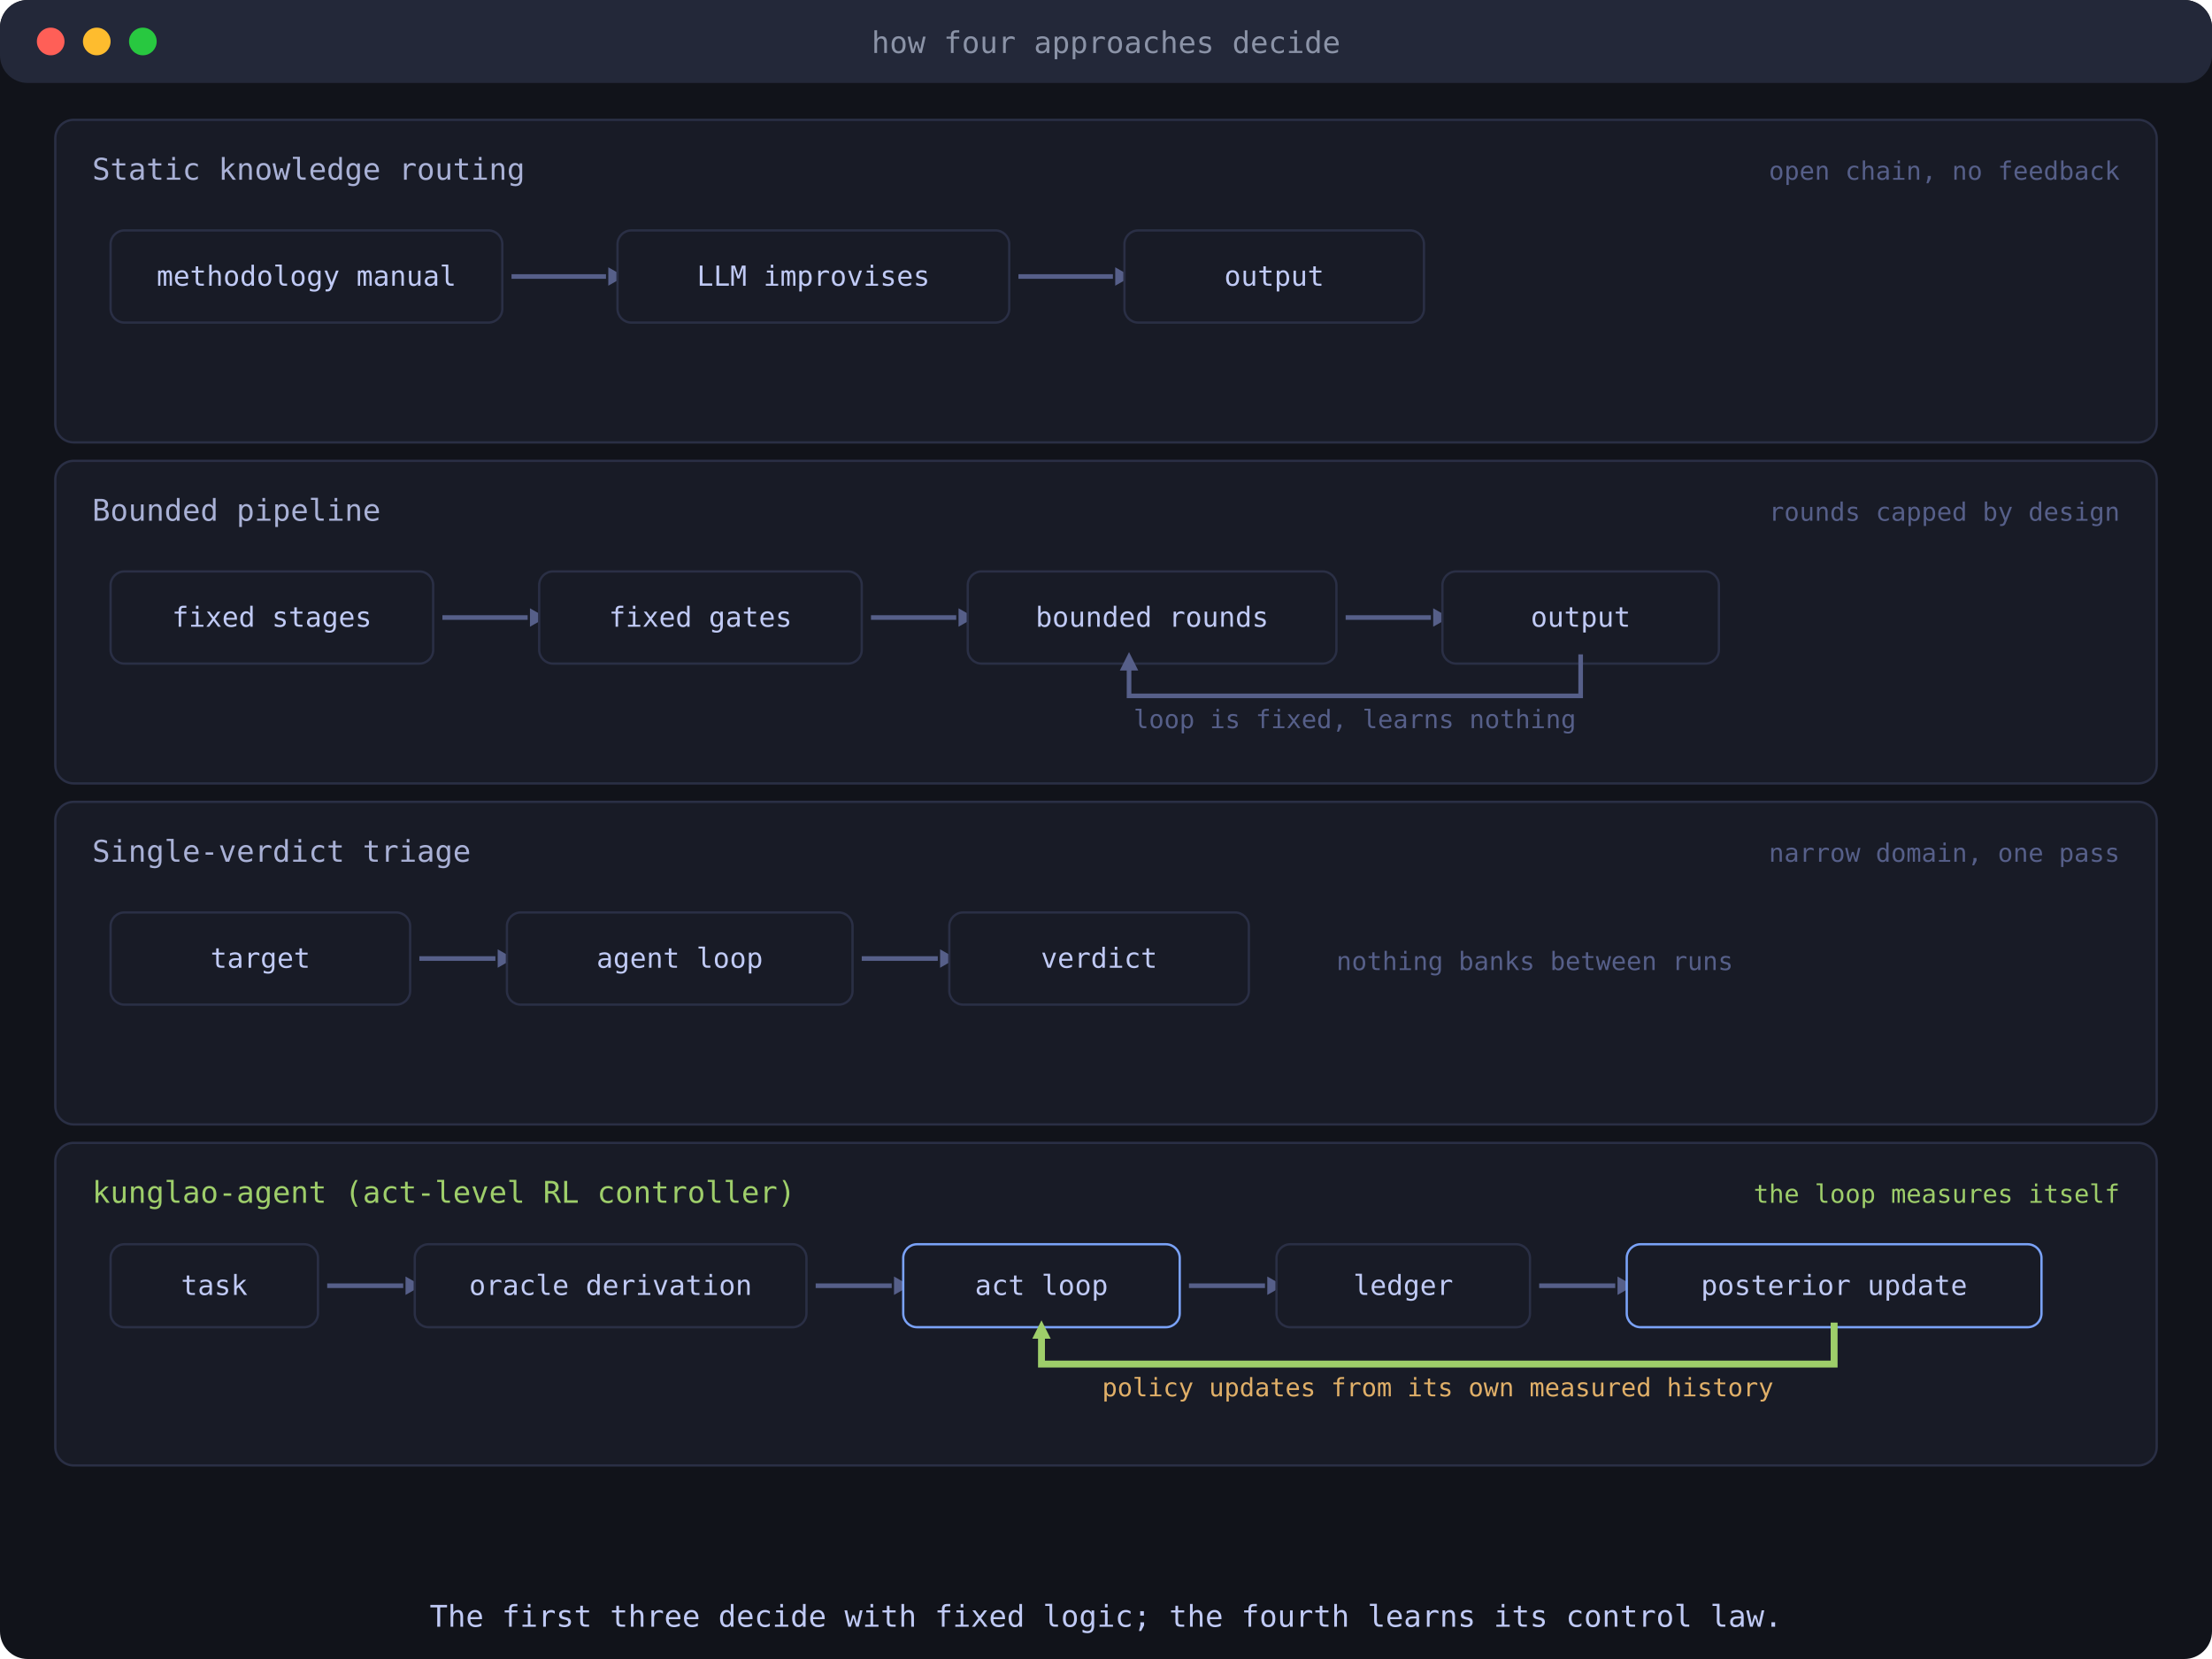
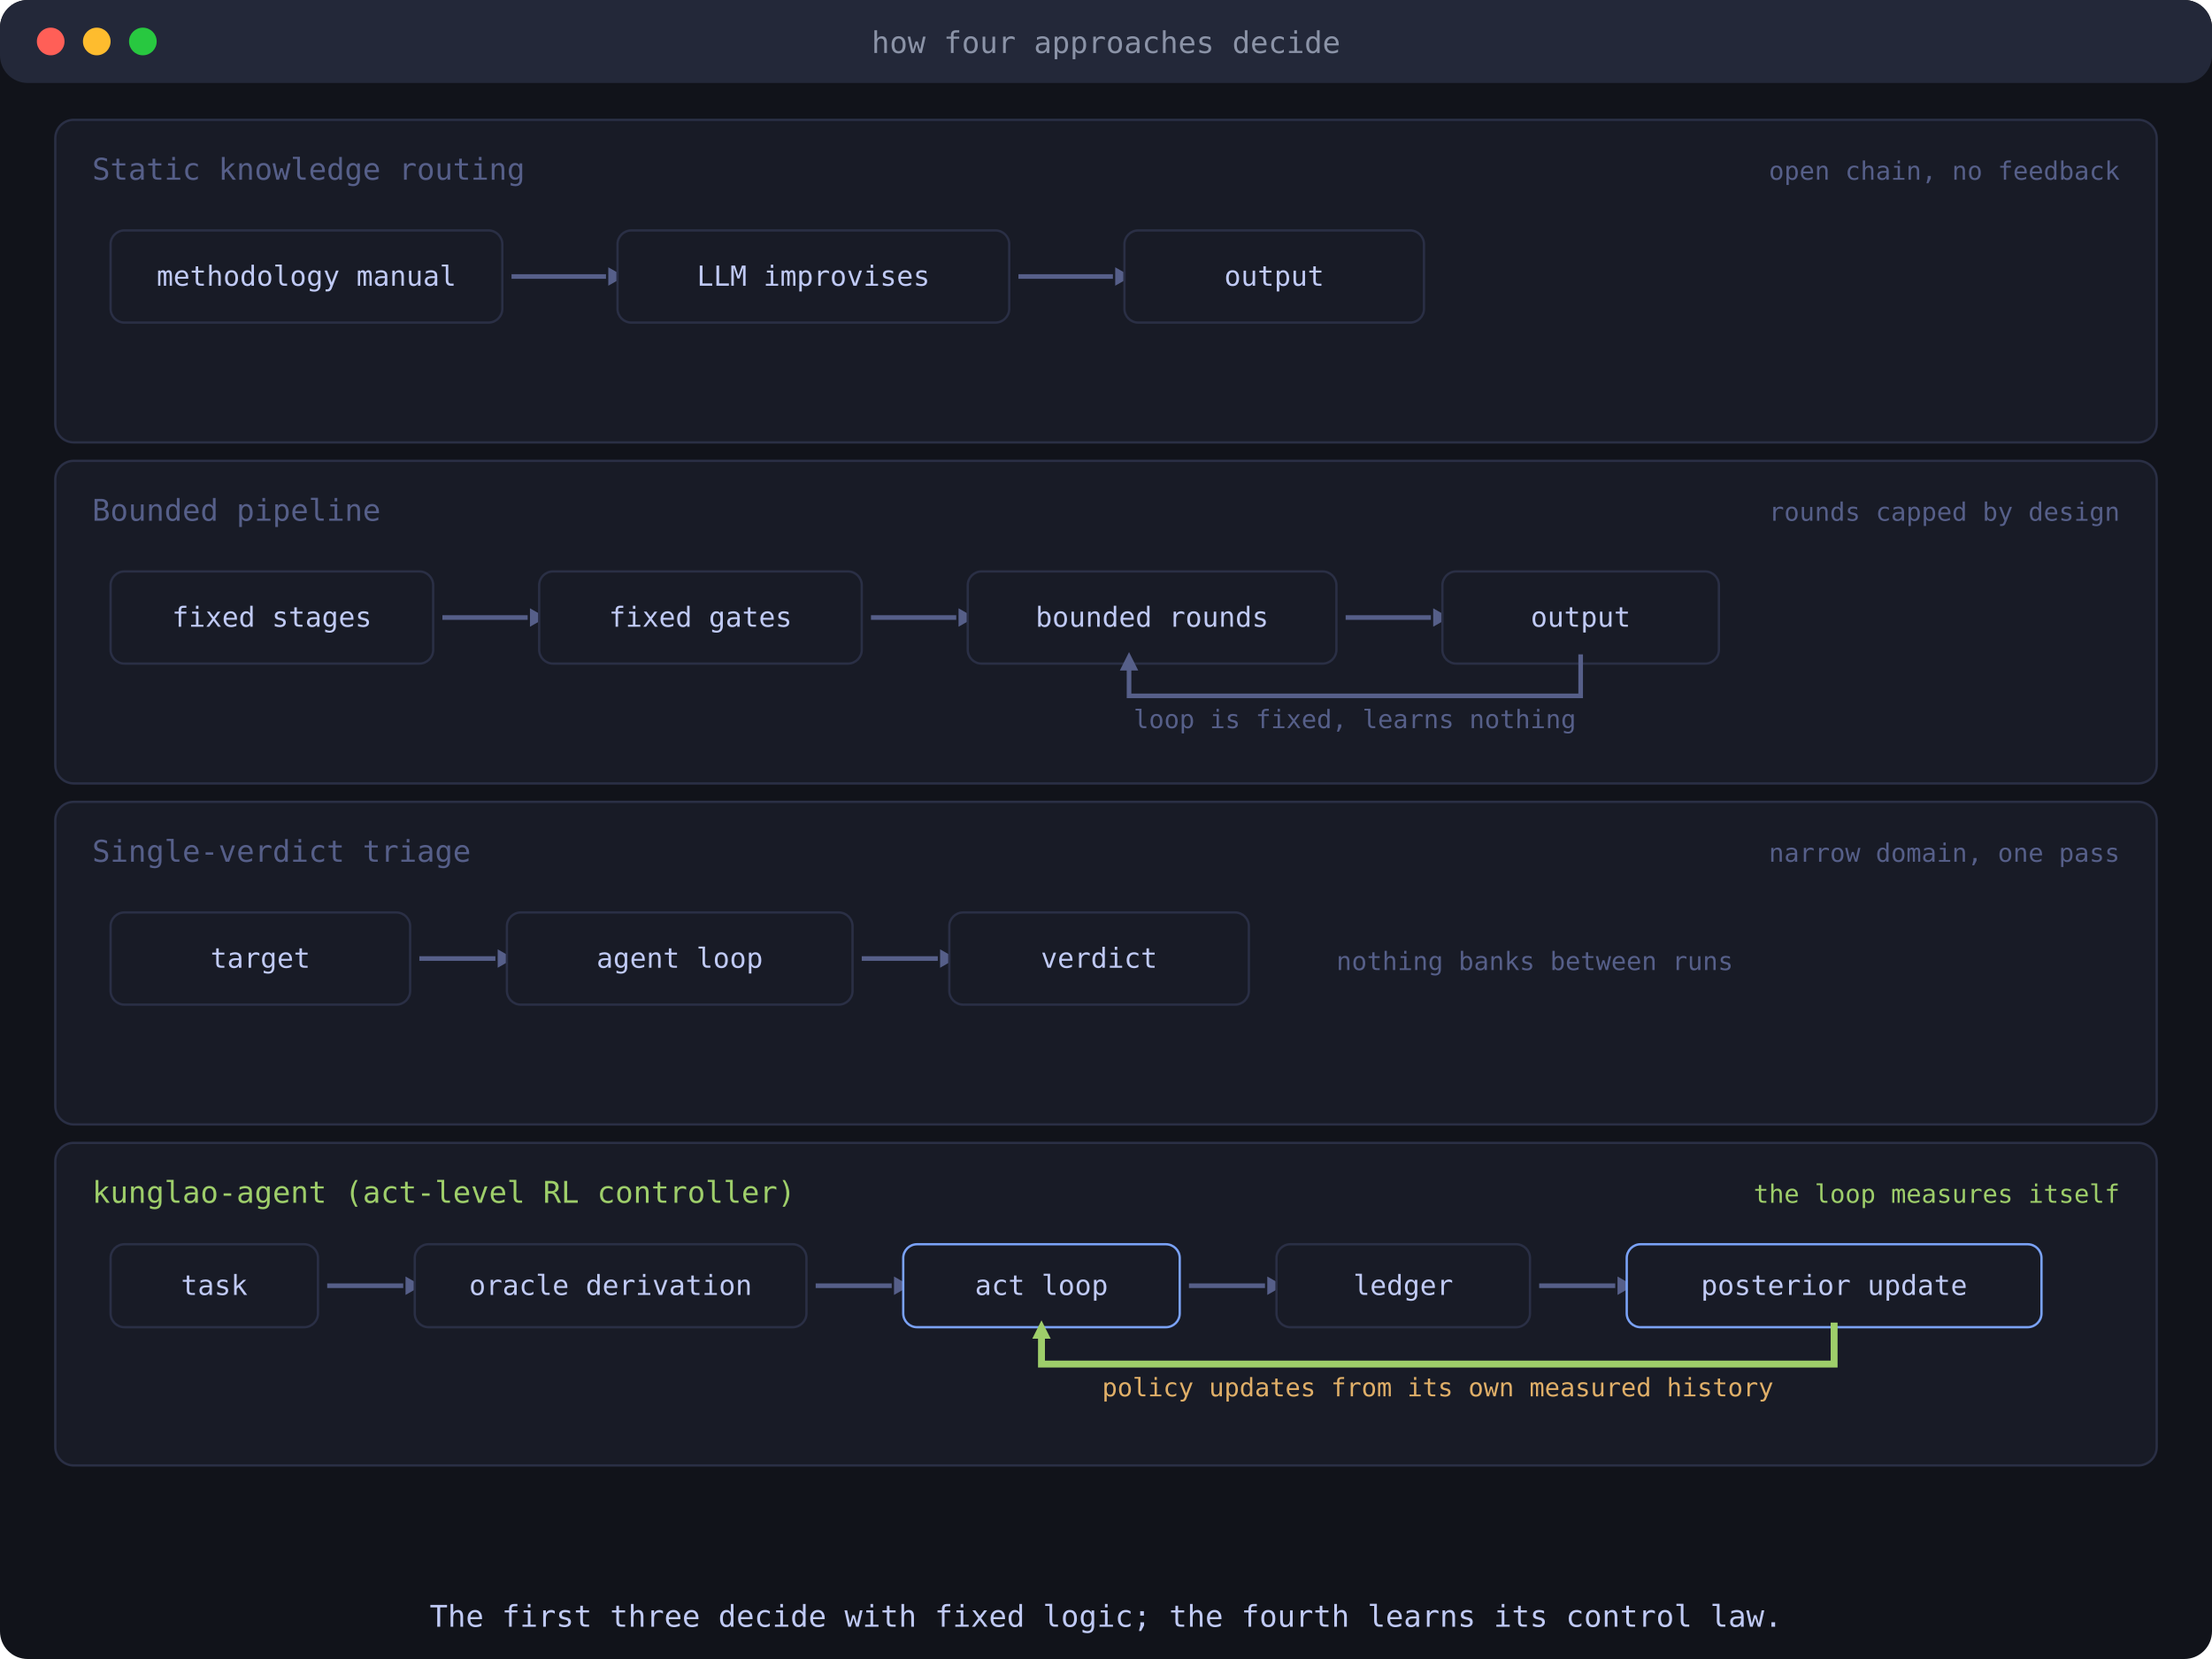
<svg xmlns="http://www.w3.org/2000/svg" width="960" height="720" viewBox="0 0 960 720" font-family="'SF Mono','Menlo','Cascadia Code',monospace">
  <rect width="960" height="720" rx="12" fill="#11131a" />
  <rect width="960" height="36" rx="12" fill="#232839" />
  <circle cx="22" cy="18" r="6" fill="#ff5f57" />
  <circle cx="42" cy="18" r="6" fill="#febc2e" />
  <circle cx="62" cy="18" r="6" fill="#28c840" />
  <text x="480" y="23" font-size="13" fill="#8b93a7" text-anchor="middle">how four approaches decide</text>
  <rect x="24" y="52" width="912" height="140" rx="8" fill="#181b26" stroke="#2a2f45" />
-   <text x="40" y="78" font-size="13" fill="#a9b1d6">Static knowledge routing</text>
+   <text x="40" y="78" font-size="13" fill="#565f89">Static knowledge routing</text>
  <text x="920" y="78" font-size="11" fill="#565f89" text-anchor="end">open chain, no feedback</text>
  <rect x="48" y="100" width="170" height="40" rx="6" fill="#181b26" stroke="#2a2f45" />
  <text x="133.0" y="124.0" font-size="12" fill="#c0caf5" text-anchor="middle">methodology manual</text>
  <line x1="222" y1="120" x2="263" y2="120" stroke="#565f89" stroke-width="2" />
  <polygon points="264,116 264,124 271,120" fill="#565f89" />
  <rect x="268" y="100" width="170" height="40" rx="6" fill="#181b26" stroke="#2a2f45" />
  <text x="353.0" y="124.0" font-size="12" fill="#c0caf5" text-anchor="middle">LLM improvises</text>
  <line x1="442" y1="120" x2="483" y2="120" stroke="#565f89" stroke-width="2" />
  <polygon points="484,116 484,124 491,120" fill="#565f89" />
  <rect x="488" y="100" width="130" height="40" rx="6" fill="#181b26" stroke="#2a2f45" />
  <text x="553.0" y="124.0" font-size="12" fill="#c0caf5" text-anchor="middle">output</text>
  <rect x="24" y="200" width="912" height="140" rx="8" fill="#181b26" stroke="#2a2f45" />
-   <text x="40" y="226" font-size="13" fill="#a9b1d6">Bounded pipeline</text>
+   <text x="40" y="226" font-size="13" fill="#565f89">Bounded pipeline</text>
  <text x="920" y="226" font-size="11" fill="#565f89" text-anchor="end">rounds capped by design</text>
  <rect x="48" y="248" width="140" height="40" rx="6" fill="#181b26" stroke="#2a2f45" />
  <text x="118.0" y="272.0" font-size="12" fill="#c0caf5" text-anchor="middle">fixed stages</text>
  <line x1="192" y1="268" x2="229" y2="268" stroke="#565f89" stroke-width="2" />
  <polygon points="230,264 230,272 237,268" fill="#565f89" />
  <rect x="234" y="248" width="140" height="40" rx="6" fill="#181b26" stroke="#2a2f45" />
  <text x="304.0" y="272.0" font-size="12" fill="#c0caf5" text-anchor="middle">fixed gates</text>
  <line x1="378" y1="268" x2="415" y2="268" stroke="#565f89" stroke-width="2" />
  <polygon points="416,264 416,272 423,268" fill="#565f89" />
  <rect x="420" y="248" width="160" height="40" rx="6" fill="#181b26" stroke="#2a2f45" />
  <text x="500.0" y="272.0" font-size="12" fill="#c0caf5" text-anchor="middle">bounded rounds</text>
  <line x1="584" y1="268" x2="621" y2="268" stroke="#565f89" stroke-width="2" />
  <polygon points="622,264 622,272 629,268" fill="#565f89" />
  <rect x="626" y="248" width="120" height="40" rx="6" fill="#181b26" stroke="#2a2f45" />
  <text x="686.0" y="272.0" font-size="12" fill="#c0caf5" text-anchor="middle">output</text>
  <path d="M 686 284 L 686 302 L 490 302 L 490 290" fill="none" stroke="#565f89" stroke-width="2" />
  <polygon points="486,291 494,291 490,283" fill="#565f89" />
  <text x="588.0" y="316" font-size="11" fill="#565f89" text-anchor="middle">loop is fixed, learns nothing</text>
  <rect x="24" y="348" width="912" height="140" rx="8" fill="#181b26" stroke="#2a2f45" />
-   <text x="40" y="374" font-size="13" fill="#a9b1d6">Single-verdict triage</text>
+   <text x="40" y="374" font-size="13" fill="#565f89">Single-verdict triage</text>
  <text x="920" y="374" font-size="11" fill="#565f89" text-anchor="end">narrow domain, one pass</text>
  <rect x="48" y="396" width="130" height="40" rx="6" fill="#181b26" stroke="#2a2f45" />
  <text x="113.0" y="420.0" font-size="12" fill="#c0caf5" text-anchor="middle">target</text>
  <line x1="182" y1="416" x2="215" y2="416" stroke="#565f89" stroke-width="2" />
  <polygon points="216,412 216,420 223,416" fill="#565f89" />
  <rect x="220" y="396" width="150" height="40" rx="6" fill="#181b26" stroke="#2a2f45" />
  <text x="295.0" y="420.0" font-size="12" fill="#c0caf5" text-anchor="middle">agent loop</text>
  <line x1="374" y1="416" x2="407" y2="416" stroke="#565f89" stroke-width="2" />
  <polygon points="408,412 408,420 415,416" fill="#565f89" />
  <rect x="412" y="396" width="130" height="40" rx="6" fill="#181b26" stroke="#2a2f45" />
  <text x="477.0" y="420.0" font-size="12" fill="#c0caf5" text-anchor="middle">verdict</text>
  <text x="580" y="421" font-size="11" fill="#565f89">nothing banks between runs</text>
  <rect x="24" y="496" width="912" height="140" rx="8" fill="#181b26" stroke="#2a2f45" />
  <text x="40" y="522" font-size="13" fill="#9ece6a">kunglao-agent (act-level RL controller)</text>
  <text x="920" y="522" font-size="11" fill="#9ece6a" text-anchor="end">the loop measures itself</text>
  <rect x="48" y="540" width="90" height="36" rx="6" fill="#181b26" stroke="#2a2f45" />
  <text x="93.0" y="562.0" font-size="12" fill="#c0caf5" text-anchor="middle">task</text>
  <line x1="142" y1="558" x2="175" y2="558" stroke="#565f89" stroke-width="2" />
  <polygon points="176,554 176,562 183,558" fill="#565f89" />
  <rect x="180" y="540" width="170" height="36" rx="6" fill="#181b26" stroke="#2a2f45" />
  <text x="265.0" y="562.0" font-size="12" fill="#c0caf5" text-anchor="middle">oracle derivation</text>
  <line x1="354" y1="558" x2="387" y2="558" stroke="#565f89" stroke-width="2" />
  <polygon points="388,554 388,562 395,558" fill="#565f89" />
  <rect x="392" y="540" width="120" height="36" rx="6" fill="#181b26" stroke="#7aa2f7" />
  <text x="452.0" y="562.0" font-size="12" fill="#c0caf5" text-anchor="middle">act loop</text>
  <line x1="516" y1="558" x2="549" y2="558" stroke="#565f89" stroke-width="2" />
  <polygon points="550,554 550,562 557,558" fill="#565f89" />
  <rect x="554" y="540" width="110" height="36" rx="6" fill="#181b26" stroke="#2a2f45" />
  <text x="609.0" y="562.0" font-size="12" fill="#c0caf5" text-anchor="middle">ledger</text>
  <line x1="668" y1="558" x2="701" y2="558" stroke="#565f89" stroke-width="2" />
  <polygon points="702,554 702,562 709,558" fill="#565f89" />
  <rect x="706" y="540" width="180" height="36" rx="6" fill="#181b26" stroke="#7aa2f7" />
  <text x="796.0" y="562.0" font-size="12" fill="#c0caf5" text-anchor="middle">posterior update</text>
  <path d="M 796 574 L 796 592 L 452 592 L 452 580" fill="none" stroke="#9ece6a" stroke-width="3" />
  <polygon points="448,581 456,581 452,573" fill="#9ece6a" />
  <text x="624.0" y="606" font-size="11" fill="#e0af68" text-anchor="middle">policy updates from its own measured history</text>
  <text x="480" y="706" font-size="13" fill="#c0caf5" text-anchor="middle">The first three decide with fixed logic; the fourth learns its control law.</text>
</svg>
